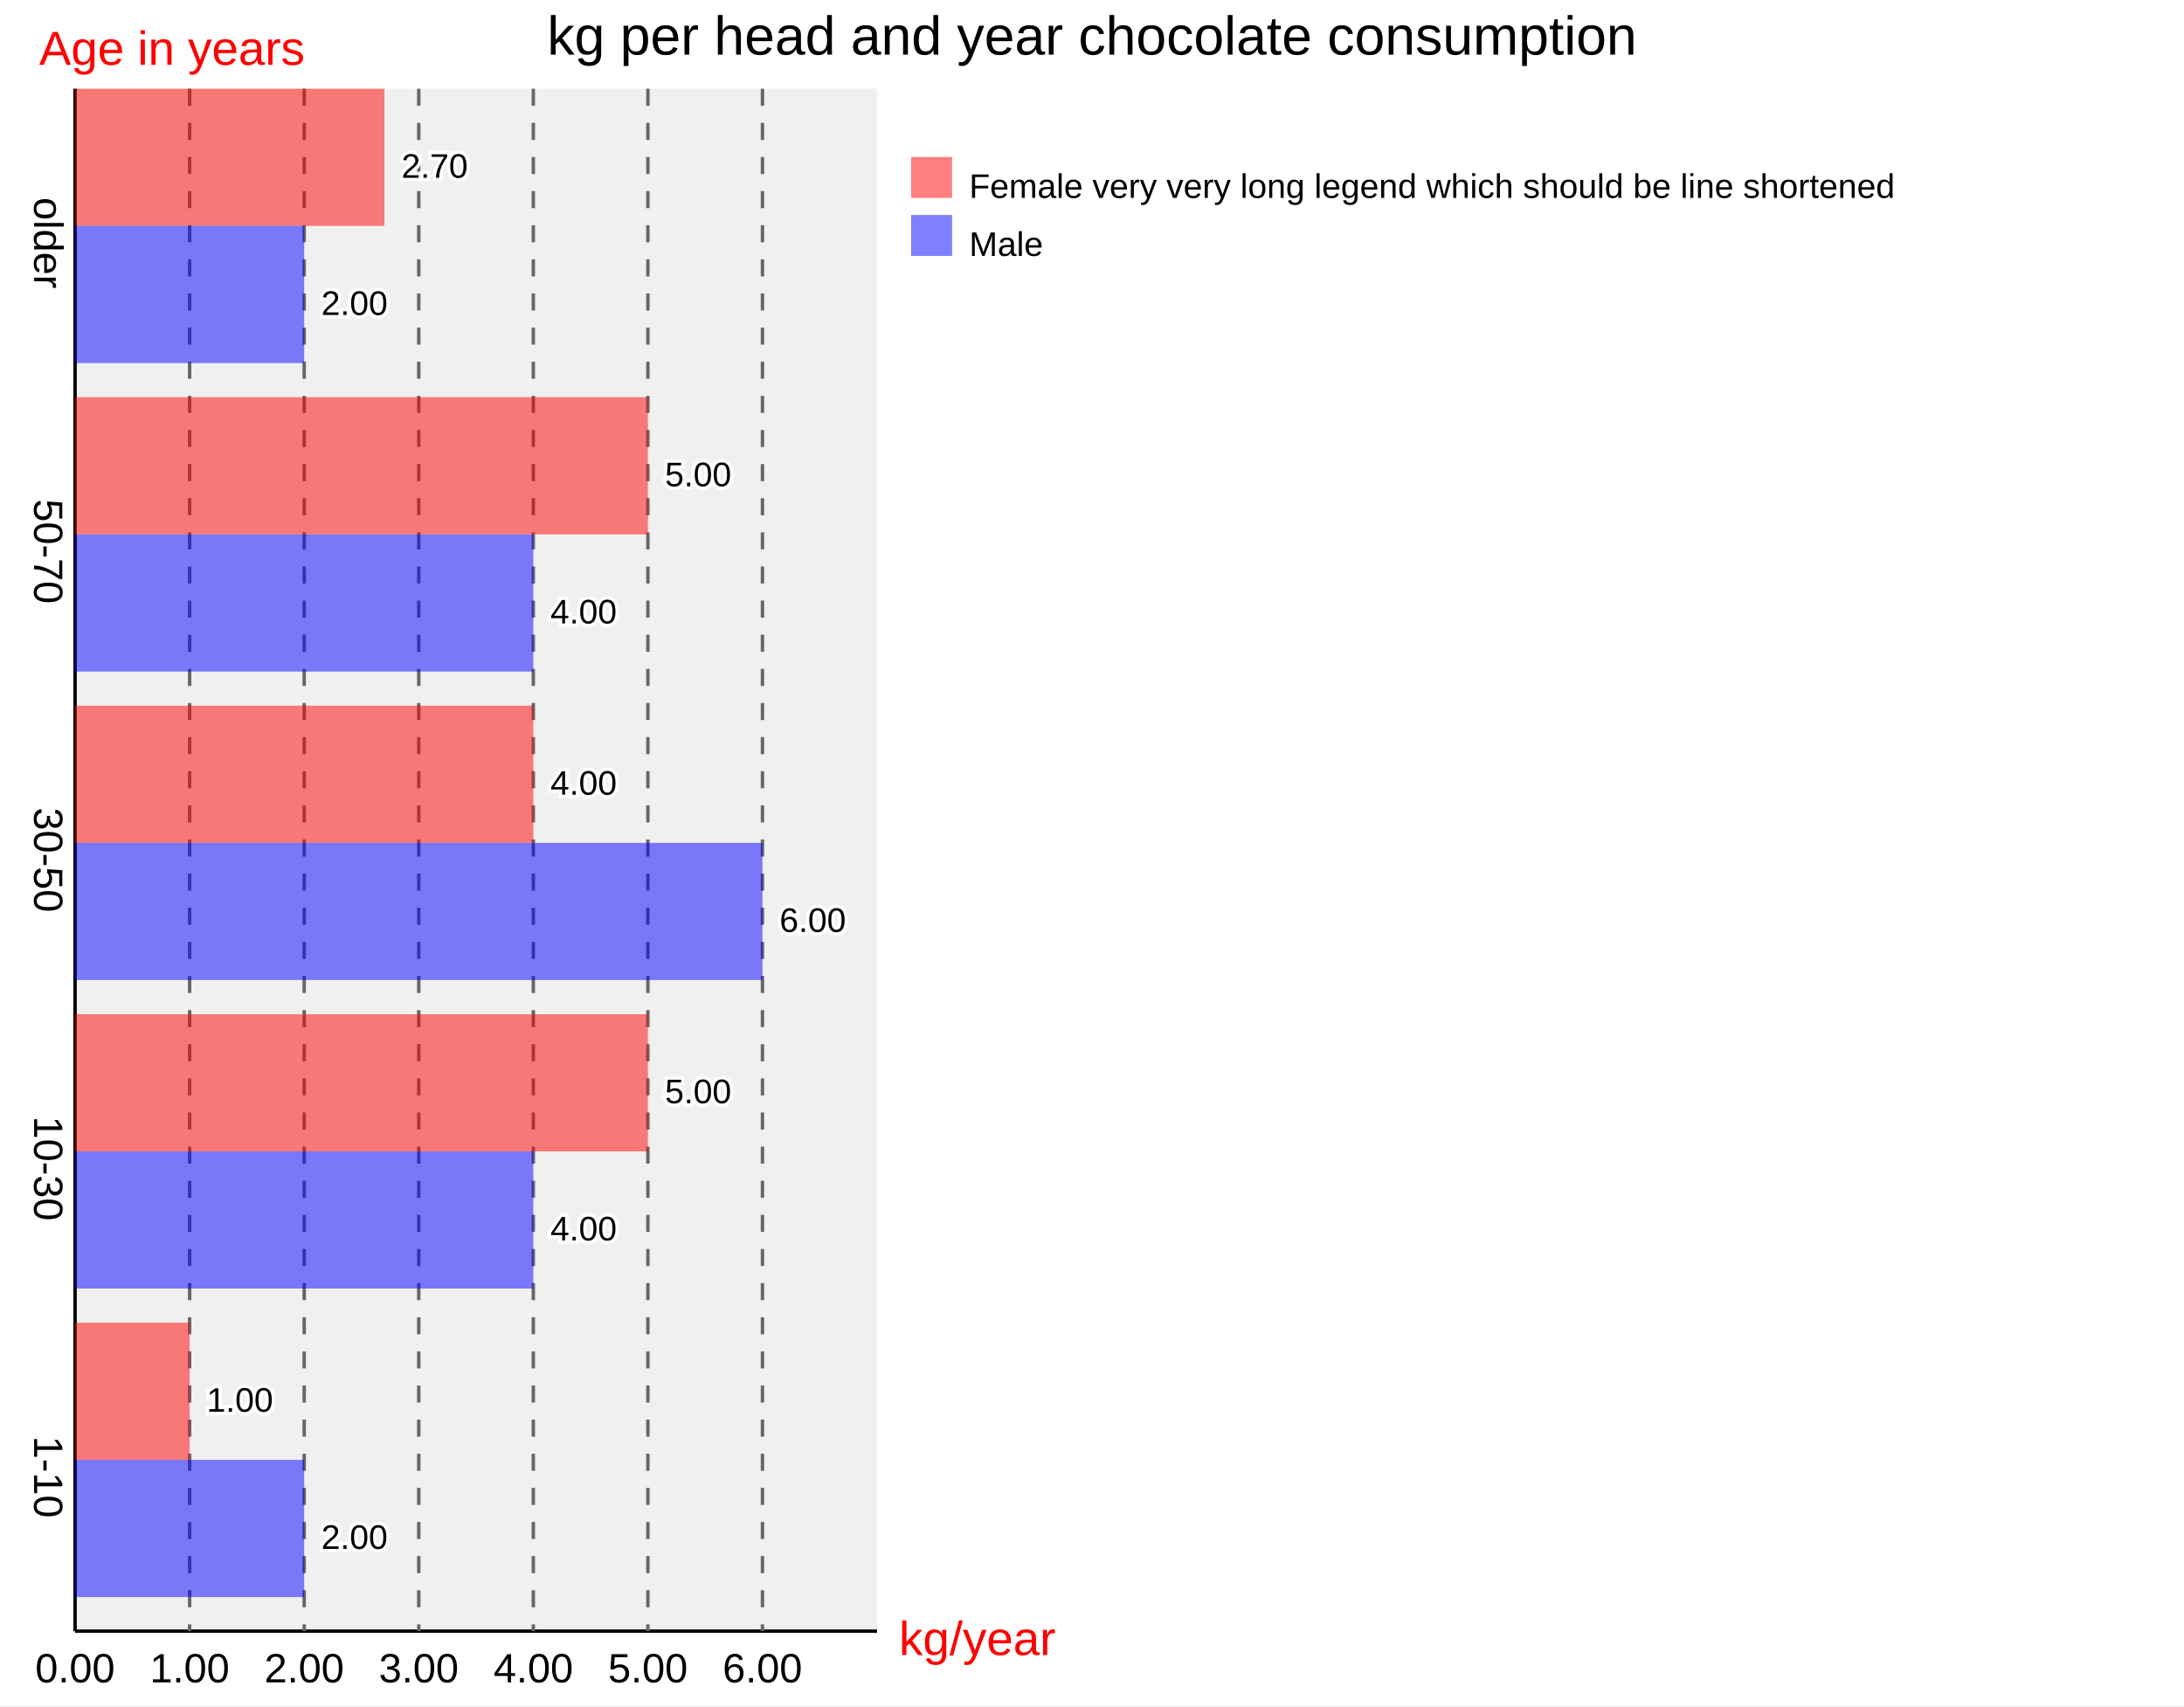
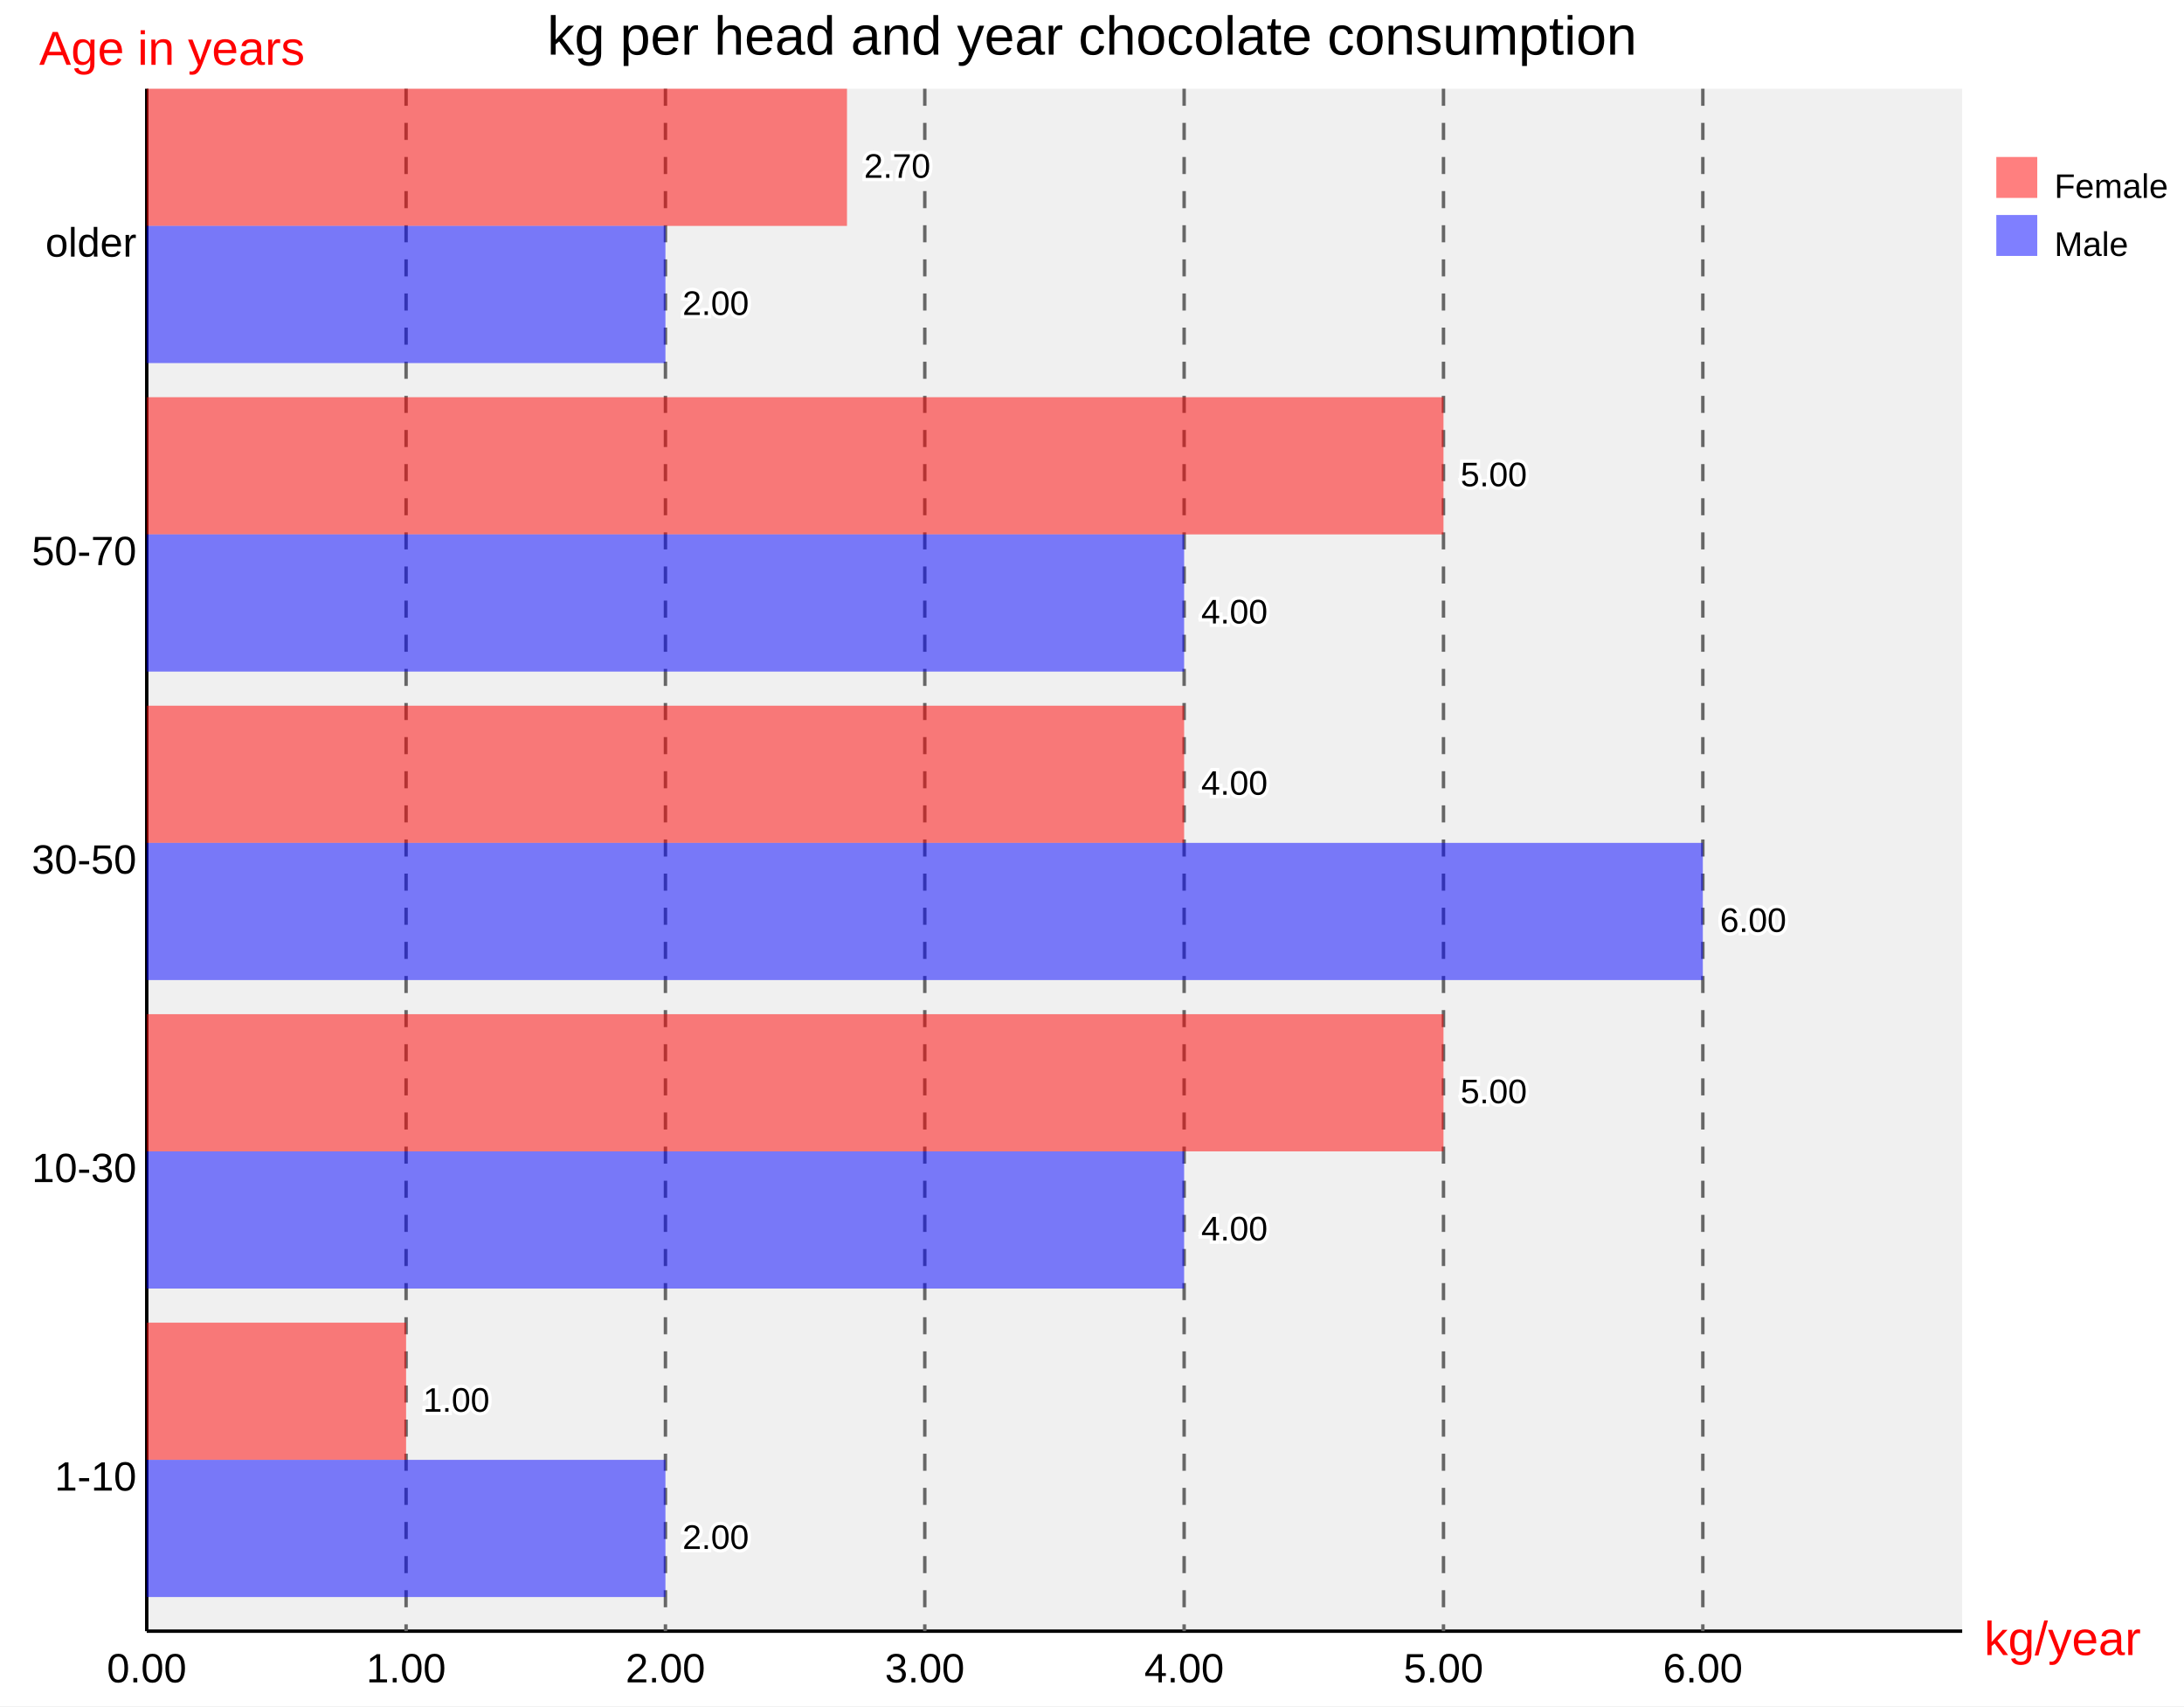
<svg xmlns="http://www.w3.org/2000/svg" width="640" height="500" viewBox="0 0 640 500">
  <defs />
  <rect width="640" height="500" x="0" y="0" class="svgBackground" style="fill:#ffffff;" />
-   <g transform="translate( 22 26 )">
-     <rect x="0" y="0" width="235.0" height="452" class="graphBackground" style="fill:#f0f0f0;" />
+   <g transform="translate( 43.0 26 )">
+     <rect x="0" y="0" width="532.0" height="452" class="graphBackground" style="fill:#f0f0f0;" />
    <path d="M 0 0 v452" class="axis" id="xAxis" style="stroke: #000000; stroke-width: 1px;" />
-     <path d="M 0 452 h235.0" class="axis" id="yAxis" style="stroke: #000000; stroke-width: 1px;" />
+     <path d="M 0 452 h532.0" class="axis" id="yAxis" style="stroke: #000000; stroke-width: 1px;" />
    <text class="xAxisLabels" x="0.0" y="467" style="text-anchor: middle; fill: #000000; font-size: 12px; font-family: &quot;Arial&quot;, sans-serif; font-weight: normal;text-anchor: middle">0.00</text>
-     <text class="xAxisLabels" x="33.571" y="467" style="text-anchor: middle; fill: #000000; font-size: 12px; font-family: &quot;Arial&quot;, sans-serif; font-weight: normal;text-anchor: middle">1.00</text>
-     <path d="M33.571 0 v452" class="guideLines" style="stroke: #666666; stroke-width: 1px; stroke-dasharray: 5 5;" />
-     <text class="xAxisLabels" x="67.143" y="467" style="text-anchor: middle; fill: #000000; font-size: 12px; font-family: &quot;Arial&quot;, sans-serif; font-weight: normal;text-anchor: middle">2.00</text>
-     <path d="M67.143 0 v452" class="guideLines" style="stroke: #666666; stroke-width: 1px; stroke-dasharray: 5 5;" />
-     <text class="xAxisLabels" x="100.714" y="467" style="text-anchor: middle; fill: #000000; font-size: 12px; font-family: &quot;Arial&quot;, sans-serif; font-weight: normal;text-anchor: middle">3.00</text>
-     <path d="M100.714 0 v452" class="guideLines" style="stroke: #666666; stroke-width: 1px; stroke-dasharray: 5 5;" />
-     <text class="xAxisLabels" x="134.286" y="467" style="text-anchor: middle; fill: #000000; font-size: 12px; font-family: &quot;Arial&quot;, sans-serif; font-weight: normal;text-anchor: middle">4.00</text>
-     <path d="M134.286 0 v452" class="guideLines" style="stroke: #666666; stroke-width: 1px; stroke-dasharray: 5 5;" />
-     <text class="xAxisLabels" x="167.857" y="467" style="text-anchor: middle; fill: #000000; font-size: 12px; font-family: &quot;Arial&quot;, sans-serif; font-weight: normal;text-anchor: middle">5.00</text>
-     <path d="M167.857 0 v452" class="guideLines" style="stroke: #666666; stroke-width: 1px; stroke-dasharray: 5 5;" />
-     <text class="xAxisLabels" x="201.429" y="467" style="text-anchor: middle; fill: #000000; font-size: 12px; font-family: &quot;Arial&quot;, sans-serif; font-weight: normal;text-anchor: middle">6.00</text>
-     <path d="M201.429 0 v452" class="guideLines" style="stroke: #666666; stroke-width: 1px; stroke-dasharray: 5 5;" />
-     <text x="0" y="406.8" class="yAxisLabels" transform="translate( -12 0 ) rotate( 90 0 406.8 ) " style="text-anchor: end; fill: #000000; font-size: 12px; font-family: &quot;Arial&quot;, sans-serif; font-weight: normal;text-anchor: middle">1-10</text>
-     <text x="0" y="316.4" class="yAxisLabels" transform="translate( -12 0 ) rotate( 90 0 316.4 ) " style="text-anchor: end; fill: #000000; font-size: 12px; font-family: &quot;Arial&quot;, sans-serif; font-weight: normal;text-anchor: middle">10-30</text>
-     <text x="0" y="226.0" class="yAxisLabels" transform="translate( -12 0 ) rotate( 90 0 226.0 ) " style="text-anchor: end; fill: #000000; font-size: 12px; font-family: &quot;Arial&quot;, sans-serif; font-weight: normal;text-anchor: middle">30-50</text>
-     <text x="0" y="135.6" class="yAxisLabels" transform="translate( -12 0 ) rotate( 90 0 135.6 ) " style="text-anchor: end; fill: #000000; font-size: 12px; font-family: &quot;Arial&quot;, sans-serif; font-weight: normal;text-anchor: middle">50-70</text>
-     <text x="0" y="45.2" class="yAxisLabels" transform="translate( -12 0 ) rotate( 90 0 45.2 ) " style="text-anchor: end; fill: #000000; font-size: 12px; font-family: &quot;Arial&quot;, sans-serif; font-weight: normal;text-anchor: middle">older</text>
-     <rect x="0.0" y="361.6" width="33.571" height="40.2" class="fill1" style="fill: #ff0000; fill-opacity: 0.5; stroke: none; stroke-width: 0.5px;" />
-     <rect x="0.0" y="401.8" width="67.143" height="40.2" class="fill2" style="fill: #0000ff; fill-opacity: 0.5; stroke: none; stroke-width: 1px;" />
-     <rect x="0.0" y="271.2" width="167.857" height="40.2" class="fill1" style="fill: #ff0000; fill-opacity: 0.5; stroke: none; stroke-width: 0.5px;" />
-     <rect x="0.0" y="311.4" width="134.286" height="40.2" class="fill2" style="fill: #0000ff; fill-opacity: 0.5; stroke: none; stroke-width: 1px;" />
-     <rect x="0.0" y="180.8" width="134.286" height="40.2" class="fill1" style="fill: #ff0000; fill-opacity: 0.5; stroke: none; stroke-width: 0.5px;" />
-     <rect x="0.0" y="221" width="201.429" height="40.2" class="fill2" style="fill: #0000ff; fill-opacity: 0.5; stroke: none; stroke-width: 1px;" />
-     <rect x="0.0" y="90.4" width="167.857" height="40.2" class="fill1" style="fill: #ff0000; fill-opacity: 0.5; stroke: none; stroke-width: 0.5px;" />
-     <rect x="0.0" y="130.6" width="134.286" height="40.2" class="fill2" style="fill: #0000ff; fill-opacity: 0.5; stroke: none; stroke-width: 1px;" />
-     <rect x="0.0" y="0.0" width="90.643" height="40.2" class="fill1" style="fill: #ff0000; fill-opacity: 0.5; stroke: none; stroke-width: 0.5px;" />
-     <rect x="0.0" y="40.2" width="67.143" height="40.2" class="fill2" style="fill: #0000ff; fill-opacity: 0.5; stroke: none; stroke-width: 1px;" />
+     <text class="xAxisLabels" x="76.0" y="467" style="text-anchor: middle; fill: #000000; font-size: 12px; font-family: &quot;Arial&quot;, sans-serif; font-weight: normal;text-anchor: middle">1.00</text>
+     <path d="M76.0 0 v452" class="guideLines" style="stroke: #666666; stroke-width: 1px; stroke-dasharray: 5 5;" />
+     <text class="xAxisLabels" x="152.0" y="467" style="text-anchor: middle; fill: #000000; font-size: 12px; font-family: &quot;Arial&quot;, sans-serif; font-weight: normal;text-anchor: middle">2.00</text>
+     <path d="M152.0 0 v452" class="guideLines" style="stroke: #666666; stroke-width: 1px; stroke-dasharray: 5 5;" />
+     <text class="xAxisLabels" x="228.0" y="467" style="text-anchor: middle; fill: #000000; font-size: 12px; font-family: &quot;Arial&quot;, sans-serif; font-weight: normal;text-anchor: middle">3.00</text>
+     <path d="M228.0 0 v452" class="guideLines" style="stroke: #666666; stroke-width: 1px; stroke-dasharray: 5 5;" />
+     <text class="xAxisLabels" x="304.0" y="467" style="text-anchor: middle; fill: #000000; font-size: 12px; font-family: &quot;Arial&quot;, sans-serif; font-weight: normal;text-anchor: middle">4.00</text>
+     <path d="M304.0 0 v452" class="guideLines" style="stroke: #666666; stroke-width: 1px; stroke-dasharray: 5 5;" />
+     <text class="xAxisLabels" x="380.0" y="467" style="text-anchor: middle; fill: #000000; font-size: 12px; font-family: &quot;Arial&quot;, sans-serif; font-weight: normal;text-anchor: middle">5.00</text>
+     <path d="M380.0 0 v452" class="guideLines" style="stroke: #666666; stroke-width: 1px; stroke-dasharray: 5 5;" />
+     <text class="xAxisLabels" x="456.0" y="467" style="text-anchor: middle; fill: #000000; font-size: 12px; font-family: &quot;Arial&quot;, sans-serif; font-weight: normal;text-anchor: middle">6.00</text>
+     <path d="M456.0 0 v452" class="guideLines" style="stroke: #666666; stroke-width: 1px; stroke-dasharray: 5 5;" />
+     <text x="-3" y="410.8" class="yAxisLabels" style="text-anchor: end; fill: #000000; font-size: 12px; font-family: &quot;Arial&quot;, sans-serif; font-weight: normal;text-anchor: end">1-10</text>
+     <text x="-3" y="320.4" class="yAxisLabels" style="text-anchor: end; fill: #000000; font-size: 12px; font-family: &quot;Arial&quot;, sans-serif; font-weight: normal;text-anchor: end">10-30</text>
+     <text x="-3" y="230.0" class="yAxisLabels" style="text-anchor: end; fill: #000000; font-size: 12px; font-family: &quot;Arial&quot;, sans-serif; font-weight: normal;text-anchor: end">30-50</text>
+     <text x="-3" y="139.6" class="yAxisLabels" style="text-anchor: end; fill: #000000; font-size: 12px; font-family: &quot;Arial&quot;, sans-serif; font-weight: normal;text-anchor: end">50-70</text>
+     <text x="-3" y="49.2" class="yAxisLabels" style="text-anchor: end; fill: #000000; font-size: 12px; font-family: &quot;Arial&quot;, sans-serif; font-weight: normal;text-anchor: end">older</text>
+     <rect x="0.0" y="361.6" width="76.0" height="40.2" class="fill1" style="fill: #ff0000; fill-opacity: 0.5; stroke: none; stroke-width: 0.5px;" />
+     <rect x="0.0" y="401.8" width="152.0" height="40.2" class="fill2" style="fill: #0000ff; fill-opacity: 0.5; stroke: none; stroke-width: 1px;" />
+     <rect x="0.0" y="271.2" width="380.0" height="40.2" class="fill1" style="fill: #ff0000; fill-opacity: 0.5; stroke: none; stroke-width: 0.5px;" />
+     <rect x="0.0" y="311.4" width="304.0" height="40.2" class="fill2" style="fill: #0000ff; fill-opacity: 0.5; stroke: none; stroke-width: 1px;" />
+     <rect x="0.0" y="180.8" width="304.0" height="40.2" class="fill1" style="fill: #ff0000; fill-opacity: 0.5; stroke: none; stroke-width: 0.5px;" />
+     <rect x="0.0" y="221" width="456.0" height="40.2" class="fill2" style="fill: #0000ff; fill-opacity: 0.5; stroke: none; stroke-width: 1px;" />
+     <rect x="0.0" y="90.4" width="380.0" height="40.2" class="fill1" style="fill: #ff0000; fill-opacity: 0.5; stroke: none; stroke-width: 0.5px;" />
+     <rect x="0.0" y="130.6" width="304.0" height="40.2" class="fill2" style="fill: #0000ff; fill-opacity: 0.5; stroke: none; stroke-width: 1px;" />
+     <rect x="0.0" y="0.0" width="205.2" height="40.2" class="fill1" style="fill: #ff0000; fill-opacity: 0.5; stroke: none; stroke-width: 0.5px;" />
+     <rect x="0.0" y="40.2" width="152.0" height="40.2" class="fill2" style="fill: #0000ff; fill-opacity: 0.5; stroke: none; stroke-width: 1px;" />
    <g>
-       <text x="38.571" y="387.7" class="dataPointLabel" style="fill: #000000; text-anchor:middle; font-size: 10px; font-family: &quot;Arial&quot;, sans-serif; font-weight: normal;text-anchor: start;  stroke: #fff; stroke-width: 2;">1.00</text>
-       <text x="38.571" y="387.7" class="dataPointLabel" style="fill: #000000; text-anchor:middle; font-size: 10px; font-family: &quot;Arial&quot;, sans-serif; font-weight: normal;text-anchor: start; ">1.00</text>
-       <text x="38.571" y="375.7" class="dataPointLabel" visibility="hidden" style="fill: #000000; text-anchor:middle; font-size: 10px; font-family: &quot;Arial&quot;, sans-serif; font-weight: normal;stroke-width: 2; fill: #000; text-anchor: start;" id="23916348">1.00</text>
-       <circle cx="33.571" cy="387.7" r="10" style="opacity: 0" />
-       <text x="72.143" y="427.9" class="dataPointLabel" style="fill: #000000; text-anchor:middle; font-size: 10px; font-family: &quot;Arial&quot;, sans-serif; font-weight: normal;text-anchor: start;  stroke: #fff; stroke-width: 2;">2.00</text>
-       <text x="72.143" y="427.9" class="dataPointLabel" style="fill: #000000; text-anchor:middle; font-size: 10px; font-family: &quot;Arial&quot;, sans-serif; font-weight: normal;text-anchor: start; ">2.00</text>
-       <text x="72.143" y="415.9" class="dataPointLabel" visibility="hidden" style="fill: #000000; text-anchor:middle; font-size: 10px; font-family: &quot;Arial&quot;, sans-serif; font-weight: normal;stroke-width: 2; fill: #000; text-anchor: start;" id="23853540">2.00</text>
-       <circle cx="67.143" cy="427.9" r="10" style="opacity: 0" />
-       <text x="172.857" y="297.3" class="dataPointLabel" style="fill: #000000; text-anchor:middle; font-size: 10px; font-family: &quot;Arial&quot;, sans-serif; font-weight: normal;text-anchor: start;  stroke: #fff; stroke-width: 2;">5.00</text>
-       <text x="172.857" y="297.3" class="dataPointLabel" style="fill: #000000; text-anchor:middle; font-size: 10px; font-family: &quot;Arial&quot;, sans-serif; font-weight: normal;text-anchor: start; ">5.00</text>
-       <text x="172.857" y="285.3" class="dataPointLabel" visibility="hidden" style="fill: #000000; text-anchor:middle; font-size: 10px; font-family: &quot;Arial&quot;, sans-serif; font-weight: normal;stroke-width: 2; fill: #000; text-anchor: start;" id="23712276">5.00</text>
-       <circle cx="167.857" cy="297.3" r="10" style="opacity: 0" />
-       <text x="139.286" y="337.5" class="dataPointLabel" style="fill: #000000; text-anchor:middle; font-size: 10px; font-family: &quot;Arial&quot;, sans-serif; font-weight: normal;text-anchor: start;  stroke: #fff; stroke-width: 2;">4.00</text>
-       <text x="139.286" y="337.5" class="dataPointLabel" style="fill: #000000; text-anchor:middle; font-size: 10px; font-family: &quot;Arial&quot;, sans-serif; font-weight: normal;text-anchor: start; ">4.00</text>
-       <text x="139.286" y="325.5" class="dataPointLabel" visibility="hidden" style="fill: #000000; text-anchor:middle; font-size: 10px; font-family: &quot;Arial&quot;, sans-serif; font-weight: normal;stroke-width: 2; fill: #000; text-anchor: start;" id="23585604">4.00</text>
-       <circle cx="134.286" cy="337.5" r="10" style="opacity: 0" />
-       <text x="139.286" y="206.9" class="dataPointLabel" style="fill: #000000; text-anchor:middle; font-size: 10px; font-family: &quot;Arial&quot;, sans-serif; font-weight: normal;text-anchor: start;  stroke: #fff; stroke-width: 2;">4.00</text>
-       <text x="139.286" y="206.9" class="dataPointLabel" style="fill: #000000; text-anchor:middle; font-size: 10px; font-family: &quot;Arial&quot;, sans-serif; font-weight: normal;text-anchor: start; ">4.00</text>
-       <text x="139.286" y="194.9" class="dataPointLabel" visibility="hidden" style="fill: #000000; text-anchor:middle; font-size: 10px; font-family: &quot;Arial&quot;, sans-serif; font-weight: normal;stroke-width: 2; fill: #000; text-anchor: start;" id="23530032">4.00</text>
-       <circle cx="134.286" cy="206.9" r="10" style="opacity: 0" />
-       <text x="206.429" y="247.1" class="dataPointLabel" style="fill: #000000; text-anchor:middle; font-size: 10px; font-family: &quot;Arial&quot;, sans-serif; font-weight: normal;text-anchor: start;  stroke: #fff; stroke-width: 2;">6.00</text>
-       <text x="206.429" y="247.1" class="dataPointLabel" style="fill: #000000; text-anchor:middle; font-size: 10px; font-family: &quot;Arial&quot;, sans-serif; font-weight: normal;text-anchor: start; ">6.00</text>
-       <text x="206.429" y="235.1" class="dataPointLabel" visibility="hidden" style="fill: #000000; text-anchor:middle; font-size: 10px; font-family: &quot;Arial&quot;, sans-serif; font-weight: normal;stroke-width: 2; fill: #000; text-anchor: start;" id="23433216">6.00</text>
-       <circle cx="201.429" cy="247.1" r="10" style="opacity: 0" />
-       <text x="172.857" y="116.5" class="dataPointLabel" style="fill: #000000; text-anchor:middle; font-size: 10px; font-family: &quot;Arial&quot;, sans-serif; font-weight: normal;text-anchor: start;  stroke: #fff; stroke-width: 2;">5.00</text>
-       <text x="172.857" y="116.5" class="dataPointLabel" style="fill: #000000; text-anchor:middle; font-size: 10px; font-family: &quot;Arial&quot;, sans-serif; font-weight: normal;text-anchor: start; ">5.00</text>
-       <text x="172.857" y="104.5" class="dataPointLabel" visibility="hidden" style="fill: #000000; text-anchor:middle; font-size: 10px; font-family: &quot;Arial&quot;, sans-serif; font-weight: normal;stroke-width: 2; fill: #000; text-anchor: start;" id="19872084">5.00</text>
-       <circle cx="167.857" cy="116.5" r="10" style="opacity: 0" />
-       <text x="139.286" y="156.7" class="dataPointLabel" style="fill: #000000; text-anchor:middle; font-size: 10px; font-family: &quot;Arial&quot;, sans-serif; font-weight: normal;text-anchor: start;  stroke: #fff; stroke-width: 2;">4.00</text>
-       <text x="139.286" y="156.7" class="dataPointLabel" style="fill: #000000; text-anchor:middle; font-size: 10px; font-family: &quot;Arial&quot;, sans-serif; font-weight: normal;text-anchor: start; ">4.00</text>
-       <text x="139.286" y="144.7" class="dataPointLabel" visibility="hidden" style="fill: #000000; text-anchor:middle; font-size: 10px; font-family: &quot;Arial&quot;, sans-serif; font-weight: normal;stroke-width: 2; fill: #000; text-anchor: start;" id="19834692">4.00</text>
-       <circle cx="134.286" cy="156.7" r="10" style="opacity: 0" />
-       <text x="95.643" y="26.1" class="dataPointLabel" style="fill: #000000; text-anchor:middle; font-size: 10px; font-family: &quot;Arial&quot;, sans-serif; font-weight: normal;text-anchor: start;  stroke: #fff; stroke-width: 2;">2.70</text>
-       <text x="95.643" y="26.1" class="dataPointLabel" style="fill: #000000; text-anchor:middle; font-size: 10px; font-family: &quot;Arial&quot;, sans-serif; font-weight: normal;text-anchor: start; ">2.70</text>
-       <text x="95.643" y="14.1" class="dataPointLabel" visibility="hidden" style="fill: #000000; text-anchor:middle; font-size: 10px; font-family: &quot;Arial&quot;, sans-serif; font-weight: normal;stroke-width: 2; fill: #000; text-anchor: start;" id="19788168">2.70</text>
-       <circle cx="90.643" cy="26.1" r="10" style="opacity: 0" />
-       <text x="72.143" y="66.3" class="dataPointLabel" style="fill: #000000; text-anchor:middle; font-size: 10px; font-family: &quot;Arial&quot;, sans-serif; font-weight: normal;text-anchor: start;  stroke: #fff; stroke-width: 2;">2.00</text>
-       <text x="72.143" y="66.3" class="dataPointLabel" style="fill: #000000; text-anchor:middle; font-size: 10px; font-family: &quot;Arial&quot;, sans-serif; font-weight: normal;text-anchor: start; ">2.00</text>
-       <text x="72.143" y="54.3" class="dataPointLabel" visibility="hidden" style="fill: #000000; text-anchor:middle; font-size: 10px; font-family: &quot;Arial&quot;, sans-serif; font-weight: normal;stroke-width: 2; fill: #000; text-anchor: start;" id="19735920">2.00</text>
-       <circle cx="67.143" cy="66.3" r="10" style="opacity: 0" />
+       <text x="81.0" y="387.7" class="dataPointLabel" style="fill: #000000; text-anchor:middle; font-size: 10px; font-family: &quot;Arial&quot;, sans-serif; font-weight: normal;text-anchor: start;  stroke: #fff; stroke-width: 2;">1.00</text>
+       <text x="81.0" y="387.7" class="dataPointLabel" style="fill: #000000; text-anchor:middle; font-size: 10px; font-family: &quot;Arial&quot;, sans-serif; font-weight: normal;text-anchor: start; ">1.00</text>
+       <text x="81.0" y="375.7" class="dataPointLabel" visibility="hidden" style="fill: #000000; text-anchor:middle; font-size: 10px; font-family: &quot;Arial&quot;, sans-serif; font-weight: normal;stroke-width: 2; fill: #000; text-anchor: start;" id="24070152">1.00</text>
+       <circle cx="76.0" cy="387.7" r="10" style="opacity: 0" />
+       <text x="157.0" y="427.9" class="dataPointLabel" style="fill: #000000; text-anchor:middle; font-size: 10px; font-family: &quot;Arial&quot;, sans-serif; font-weight: normal;text-anchor: start;  stroke: #fff; stroke-width: 2;">2.00</text>
+       <text x="157.0" y="427.9" class="dataPointLabel" style="fill: #000000; text-anchor:middle; font-size: 10px; font-family: &quot;Arial&quot;, sans-serif; font-weight: normal;text-anchor: start; ">2.00</text>
+       <text x="157.0" y="415.9" class="dataPointLabel" visibility="hidden" style="fill: #000000; text-anchor:middle; font-size: 10px; font-family: &quot;Arial&quot;, sans-serif; font-weight: normal;stroke-width: 2; fill: #000; text-anchor: start;" id="23967036">2.00</text>
+       <circle cx="152.0" cy="427.9" r="10" style="opacity: 0" />
+       <text x="385.0" y="297.3" class="dataPointLabel" style="fill: #000000; text-anchor:middle; font-size: 10px; font-family: &quot;Arial&quot;, sans-serif; font-weight: normal;text-anchor: start;  stroke: #fff; stroke-width: 2;">5.00</text>
+       <text x="385.0" y="297.3" class="dataPointLabel" style="fill: #000000; text-anchor:middle; font-size: 10px; font-family: &quot;Arial&quot;, sans-serif; font-weight: normal;text-anchor: start; ">5.00</text>
+       <text x="385.0" y="285.3" class="dataPointLabel" visibility="hidden" style="fill: #000000; text-anchor:middle; font-size: 10px; font-family: &quot;Arial&quot;, sans-serif; font-weight: normal;stroke-width: 2; fill: #000; text-anchor: start;" id="23834088">5.00</text>
+       <circle cx="380.0" cy="297.3" r="10" style="opacity: 0" />
+       <text x="309.0" y="337.5" class="dataPointLabel" style="fill: #000000; text-anchor:middle; font-size: 10px; font-family: &quot;Arial&quot;, sans-serif; font-weight: normal;text-anchor: start;  stroke: #fff; stroke-width: 2;">4.00</text>
+       <text x="309.0" y="337.5" class="dataPointLabel" style="fill: #000000; text-anchor:middle; font-size: 10px; font-family: &quot;Arial&quot;, sans-serif; font-weight: normal;text-anchor: start; ">4.00</text>
+       <text x="309.0" y="325.5" class="dataPointLabel" visibility="hidden" style="fill: #000000; text-anchor:middle; font-size: 10px; font-family: &quot;Arial&quot;, sans-serif; font-weight: normal;stroke-width: 2; fill: #000; text-anchor: start;" id="23722488">4.00</text>
+       <circle cx="304.0" cy="337.5" r="10" style="opacity: 0" />
+       <text x="309.0" y="206.9" class="dataPointLabel" style="fill: #000000; text-anchor:middle; font-size: 10px; font-family: &quot;Arial&quot;, sans-serif; font-weight: normal;text-anchor: start;  stroke: #fff; stroke-width: 2;">4.00</text>
+       <text x="309.0" y="206.9" class="dataPointLabel" style="fill: #000000; text-anchor:middle; font-size: 10px; font-family: &quot;Arial&quot;, sans-serif; font-weight: normal;text-anchor: start; ">4.00</text>
+       <text x="309.0" y="194.9" class="dataPointLabel" visibility="hidden" style="fill: #000000; text-anchor:middle; font-size: 10px; font-family: &quot;Arial&quot;, sans-serif; font-weight: normal;stroke-width: 2; fill: #000; text-anchor: start;" id="23661528">4.00</text>
+       <circle cx="304.0" cy="206.9" r="10" style="opacity: 0" />
+       <text x="461.0" y="247.1" class="dataPointLabel" style="fill: #000000; text-anchor:middle; font-size: 10px; font-family: &quot;Arial&quot;, sans-serif; font-weight: normal;text-anchor: start;  stroke: #fff; stroke-width: 2;">6.00</text>
+       <text x="461.0" y="247.1" class="dataPointLabel" style="fill: #000000; text-anchor:middle; font-size: 10px; font-family: &quot;Arial&quot;, sans-serif; font-weight: normal;text-anchor: start; ">6.00</text>
+       <text x="461.0" y="235.1" class="dataPointLabel" visibility="hidden" style="fill: #000000; text-anchor:middle; font-size: 10px; font-family: &quot;Arial&quot;, sans-serif; font-weight: normal;stroke-width: 2; fill: #000; text-anchor: start;" id="23519112">6.00</text>
+       <circle cx="456.0" cy="247.1" r="10" style="opacity: 0" />
+       <text x="385.0" y="116.5" class="dataPointLabel" style="fill: #000000; text-anchor:middle; font-size: 10px; font-family: &quot;Arial&quot;, sans-serif; font-weight: normal;text-anchor: start;  stroke: #fff; stroke-width: 2;">5.00</text>
+       <text x="385.0" y="116.5" class="dataPointLabel" style="fill: #000000; text-anchor:middle; font-size: 10px; font-family: &quot;Arial&quot;, sans-serif; font-weight: normal;text-anchor: start; ">5.00</text>
+       <text x="385.0" y="104.5" class="dataPointLabel" visibility="hidden" style="fill: #000000; text-anchor:middle; font-size: 10px; font-family: &quot;Arial&quot;, sans-serif; font-weight: normal;stroke-width: 2; fill: #000; text-anchor: start;" id="20133228">5.00</text>
+       <circle cx="380.0" cy="116.5" r="10" style="opacity: 0" />
+       <text x="309.0" y="156.7" class="dataPointLabel" style="fill: #000000; text-anchor:middle; font-size: 10px; font-family: &quot;Arial&quot;, sans-serif; font-weight: normal;text-anchor: start;  stroke: #fff; stroke-width: 2;">4.00</text>
+       <text x="309.0" y="156.7" class="dataPointLabel" style="fill: #000000; text-anchor:middle; font-size: 10px; font-family: &quot;Arial&quot;, sans-serif; font-weight: normal;text-anchor: start; ">4.00</text>
+       <text x="309.0" y="144.7" class="dataPointLabel" visibility="hidden" style="fill: #000000; text-anchor:middle; font-size: 10px; font-family: &quot;Arial&quot;, sans-serif; font-weight: normal;stroke-width: 2; fill: #000; text-anchor: start;" id="20095596">4.00</text>
+       <circle cx="304.0" cy="156.7" r="10" style="opacity: 0" />
+       <text x="210.2" y="26.1" class="dataPointLabel" style="fill: #000000; text-anchor:middle; font-size: 10px; font-family: &quot;Arial&quot;, sans-serif; font-weight: normal;text-anchor: start;  stroke: #fff; stroke-width: 2;">2.70</text>
+       <text x="210.2" y="26.1" class="dataPointLabel" style="fill: #000000; text-anchor:middle; font-size: 10px; font-family: &quot;Arial&quot;, sans-serif; font-weight: normal;text-anchor: start; ">2.70</text>
+       <text x="210.2" y="14.1" class="dataPointLabel" visibility="hidden" style="fill: #000000; text-anchor:middle; font-size: 10px; font-family: &quot;Arial&quot;, sans-serif; font-weight: normal;stroke-width: 2; fill: #000; text-anchor: start;" id="20049468">2.70</text>
+       <circle cx="205.2" cy="26.1" r="10" style="opacity: 0" />
+       <text x="157.0" y="66.3" class="dataPointLabel" style="fill: #000000; text-anchor:middle; font-size: 10px; font-family: &quot;Arial&quot;, sans-serif; font-weight: normal;text-anchor: start;  stroke: #fff; stroke-width: 2;">2.00</text>
+       <text x="157.0" y="66.3" class="dataPointLabel" style="fill: #000000; text-anchor:middle; font-size: 10px; font-family: &quot;Arial&quot;, sans-serif; font-weight: normal;text-anchor: start; ">2.00</text>
+       <text x="157.0" y="54.3" class="dataPointLabel" visibility="hidden" style="fill: #000000; text-anchor:middle; font-size: 10px; font-family: &quot;Arial&quot;, sans-serif; font-weight: normal;stroke-width: 2; fill: #000; text-anchor: start;" id="19997724">2.00</text>
+       <circle cx="152.0" cy="66.3" r="10" style="opacity: 0" />
    </g>
  </g>
  <text x="320" y="16" class="mainTitle" style="text-anchor: middle; fill: #000000; font-size: 16px; font-family: &quot;Arial&quot;, sans-serif; font-weight: normal;">kg per head and year chocolate consumption</text>
-   <text x="286.4" y="485.0" class="xAxisTitle" style="text-anchor: middle; fill: #ff0000; font-size: 14px; font-family: &quot;Arial&quot;, sans-serif; font-weight: normal;">kg/year</text>
+   <text x="604.4" y="485.0" class="xAxisTitle" style="text-anchor: middle; fill: #ff0000; font-size: 14px; font-family: &quot;Arial&quot;, sans-serif; font-weight: normal;">kg/year</text>
  <text x="50.4" y="19.0" class="yAxisTitle" style="fill: #ff0000; text-anchor: middle; font-size: 14px; font-family: &quot;Arial&quot;, sans-serif; font-weight: normal;">Age in years</text>
-   <g transform="translate(267.0 46)">
+   <g transform="translate(585.0 46)">
    <rect x="0" y="0" width="12" height="12" class="key1" style="fill: #ff0000; fill-opacity: 0.5; stroke: none; stroke-width: 0.5px;" />
-     <text x="17" y="12" class="keyText" style="fill: #000000; text-anchor:start; font-size: 10px; font-family: &quot;Arial&quot;, sans-serif; font-weight: normal;">Female very very long legend which should be line shortened</text>
+     <text x="17" y="12" class="keyText" style="fill: #000000; text-anchor:start; font-size: 10px; font-family: &quot;Arial&quot;, sans-serif; font-weight: normal;">Female</text>
    <rect x="0" y="17" width="12" height="12" class="key2" style="fill: #0000ff; fill-opacity: 0.5; stroke: none; stroke-width: 1px;" />
    <text x="17" y="29" class="keyText" style="fill: #000000; text-anchor:start; font-size: 10px; font-family: &quot;Arial&quot;, sans-serif; font-weight: normal;">Male</text>
  </g>
</svg>
